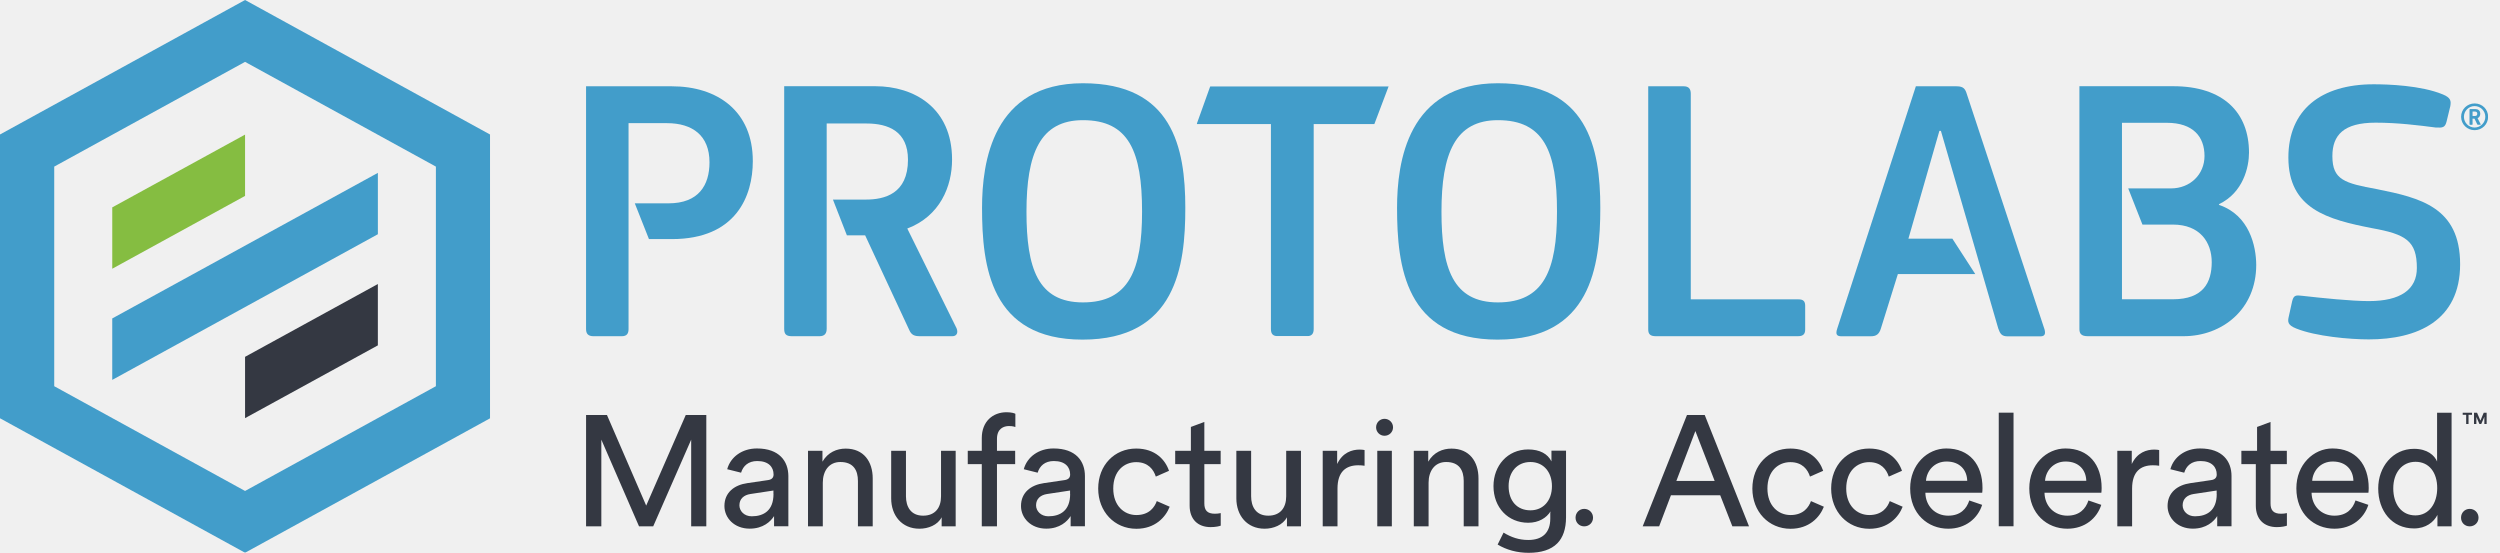
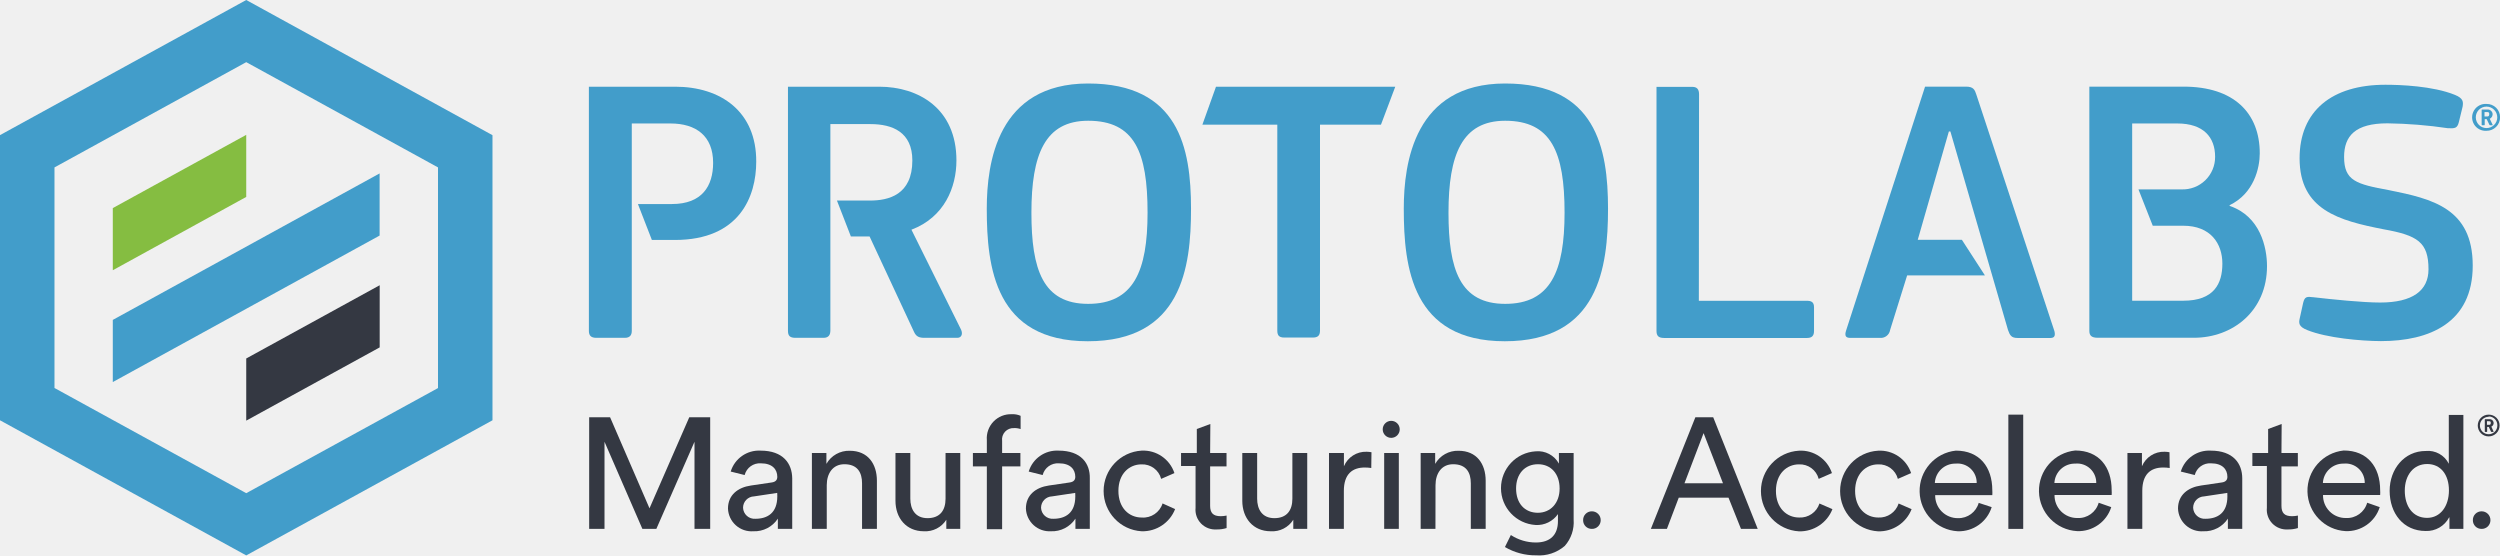
- <svg xmlns="http://www.w3.org/2000/svg" width="208" height="46" viewBox="0 0 208 46" fill="none">
-   <path fill-rule="evenodd" clip-rule="evenodd" d="M206.698 35.279V34.678L206.438 35.279H206.288L206.034 34.684V35.279H205.838V34.338H206.092L206.369 34.996L206.646 34.338H206.889V35.279H206.698ZM205.382 34.511V35.279H205.185V34.511H204.896V34.338H205.671V34.511H205.382ZM205.479 42.338C205.889 42.338 206.214 42.661 206.214 43.071C206.214 43.481 205.889 43.793 205.479 43.793C205.069 43.793 204.758 43.481 204.758 43.071C204.758 42.661 205.069 42.338 205.479 42.338ZM200.963 42.881C202.084 42.881 202.776 41.898 202.776 40.605C202.776 39.311 202.1 38.422 200.974 38.422C199.848 38.422 199.12 39.334 199.12 40.628C199.12 41.922 199.785 42.881 200.963 42.881ZM202.794 42.84C202.494 43.441 201.829 43.967 200.847 43.967C199.005 43.967 197.867 42.505 197.867 40.633C197.867 38.854 199.068 37.342 200.847 37.342C201.957 37.342 202.557 37.89 202.765 38.398V34.338H203.972V43.793H202.794V42.84ZM195.804 40.004C195.782 39.103 195.193 38.398 194.084 38.398C193.05 38.398 192.426 39.195 192.374 40.004H195.804ZM197.047 42.003C196.694 43.111 195.689 43.989 194.222 43.989C192.536 43.989 191.057 42.759 191.057 40.628C191.057 38.652 192.484 37.312 194.06 37.312C195.996 37.312 197.076 38.646 197.076 40.605C197.076 40.76 197.064 40.917 197.052 40.998H192.322C192.345 42.124 193.16 42.904 194.217 42.904C195.233 42.904 195.747 42.343 195.978 41.638L197.047 42.003ZM179.656 38.751C179.47 38.721 179.291 38.711 179.118 38.711C178.084 38.711 177.391 39.258 177.391 40.645V43.793H176.161V37.508H177.363V38.606C177.819 37.641 178.604 37.405 179.24 37.405C179.413 37.405 179.58 37.428 179.644 37.445V38.751H179.656ZM163.673 40.004C163.65 39.103 163.061 38.398 161.952 38.398C160.918 38.398 160.294 39.195 160.242 40.004H163.673ZM164.915 42.003C164.563 43.111 163.558 43.989 162.091 43.989C160.404 43.989 158.926 42.759 158.926 40.628C158.926 38.652 160.352 37.312 161.929 37.312C163.864 37.312 164.944 38.646 164.944 40.605C164.944 40.76 164.932 40.917 164.921 40.998H160.19C160.214 42.124 161.028 42.904 162.085 42.904C163.101 42.904 163.615 42.343 163.846 41.638L164.915 42.003ZM173.579 40.004C173.556 39.103 172.967 38.398 171.858 38.398C170.824 38.398 170.2 39.195 170.148 40.004H173.579ZM174.827 42.003C174.474 43.111 173.469 43.989 172.002 43.989C170.316 43.989 168.837 42.759 168.837 40.628C168.837 38.652 170.263 37.312 171.841 37.312C173.776 37.312 174.856 38.646 174.856 40.605C174.856 40.76 174.844 40.917 174.832 40.998H170.102C170.125 42.124 170.939 42.904 171.996 42.904C173.013 42.904 173.527 42.343 173.758 41.638L174.826 42.003H174.827ZM166.296 43.793V34.332H167.526V43.787H166.296V43.793ZM139.472 40.015H142.66L141.055 35.863L139.472 40.015ZM143.122 41.206H139.022L138.04 43.793H136.671L140.356 34.528H141.834L145.519 43.793H144.133L143.122 41.206ZM131.807 42.338C132.218 42.338 132.541 42.661 132.541 43.071C132.541 43.481 132.218 43.793 131.807 43.793C131.397 43.793 131.085 43.481 131.085 43.071C131.085 42.661 131.397 42.338 131.807 42.338ZM118.858 43.793H117.628V37.508H118.829V38.41C119.285 37.625 120.03 37.324 120.764 37.324C122.265 37.324 123.01 38.41 123.01 39.807V43.793H121.781V40.015C121.781 39.143 121.416 38.439 120.319 38.439C119.354 38.439 118.858 39.207 118.858 40.16V43.793ZM114.589 43.792H115.802V37.508H114.589V43.792ZM115.19 34.846C115.589 34.846 115.901 35.164 115.901 35.556C115.901 35.943 115.589 36.256 115.19 36.256C114.803 36.256 114.491 35.943 114.491 35.556C114.491 35.158 114.803 34.846 115.19 34.846ZM113.544 38.751C113.359 38.721 113.18 38.711 113.007 38.711C111.973 38.711 111.28 39.258 111.28 40.645V43.793H110.05V37.508H111.251V38.606C111.707 37.641 112.492 37.405 113.128 37.405C113.302 37.405 113.469 37.428 113.532 37.445V38.751H113.544ZM76.497 43.989C75.035 43.989 74.146 42.892 74.146 41.466V37.508H75.376V41.286C75.376 42.147 75.769 42.904 76.803 42.904C77.797 42.904 78.293 42.251 78.293 41.298V37.508H79.512V43.793H78.345V43.037C78.01 43.689 77.225 43.989 76.497 43.989ZM105.215 43.989C103.754 43.989 102.864 42.892 102.864 41.466V37.508H104.094V41.286C104.094 42.147 104.487 42.904 105.521 42.904C106.514 42.904 107.011 42.251 107.011 41.298V37.508H108.241V43.793H107.075V43.037C106.728 43.689 105.943 43.989 105.215 43.989ZM100.201 37.508H101.559V38.618H100.201V41.882C100.201 42.453 100.438 42.742 101.079 42.742C101.242 42.742 101.405 42.724 101.565 42.69V43.735C101.461 43.776 101.149 43.856 100.727 43.856C99.658 43.856 98.977 43.204 98.977 42.066V38.618H97.776V37.508H99.081V35.522L100.201 35.106V37.508ZM82.948 38.618V43.793H81.684V38.618H80.517V37.508H81.684V36.452C81.684 35.054 82.614 34.298 83.746 34.298C84.161 34.298 84.427 34.389 84.479 34.43V35.528C84.416 35.505 84.26 35.447 83.942 35.447C83.515 35.447 82.948 35.655 82.948 36.515V37.508H84.462V38.618H82.948ZM68.457 43.793H67.226V37.508H68.428V38.41C68.884 37.625 69.629 37.324 70.363 37.324C71.865 37.324 72.61 38.41 72.61 39.807V43.793H71.38V40.015C71.38 39.143 71.015 38.439 69.918 38.439C68.953 38.439 68.457 39.207 68.457 40.16V43.793ZM57.506 43.793V36.579L54.346 43.793H53.168L50.031 36.579V43.793H48.761V34.528H50.499L53.763 42.066L57.055 34.528H58.765V43.793H57.506Z" fill="#343842" />
-   <path fill-rule="evenodd" clip-rule="evenodd" d="M127.331 42.459C126.222 42.459 125.517 41.674 125.517 40.449C125.517 39.236 126.25 38.439 127.331 38.439C128.388 38.439 129.122 39.236 129.122 40.449C129.122 41.662 128.388 42.459 127.331 42.459ZM129.081 37.509V38.387C128.769 37.764 128.116 37.394 127.146 37.394C125.419 37.394 124.258 38.751 124.258 40.449C124.258 42.223 125.471 43.493 127.146 43.493C128.03 43.493 128.671 43.083 129 42.552L128.983 42.702V43.152C128.983 44.313 128.336 44.926 127.152 44.926C126.366 44.926 125.719 44.694 125.096 44.313L124.604 45.307C125.35 45.757 126.233 45.994 127.186 45.994C128.226 45.994 129.035 45.74 129.56 45.214C130.039 44.734 130.294 44.007 130.294 43.037V37.497H129.081V37.509ZM188.908 37.509H190.265V38.618H188.908V41.882C188.908 42.453 189.145 42.742 189.786 42.742C189.95 42.742 190.112 42.725 190.271 42.69V43.735C190.167 43.776 189.855 43.856 189.434 43.856C188.365 43.856 187.684 43.204 187.684 42.066V38.618H186.482V37.509H187.788V35.522L188.908 35.106V37.509Z" fill="#343842" />
-   <path fill-rule="evenodd" clip-rule="evenodd" d="M184.432 41.102C184.432 42.471 183.623 42.956 182.618 42.956C181.989 42.956 181.596 42.511 181.596 42.042C181.596 41.483 181.989 41.182 182.508 41.102L184.426 40.812V41.102H184.432ZM183.045 37.312C181.815 37.312 180.85 38.017 180.574 39.039L181.728 39.328C181.896 38.763 182.335 38.358 183.075 38.358C184.028 38.358 184.432 38.867 184.432 39.478C184.432 39.699 184.328 39.901 183.947 39.947L182.248 40.196C181.162 40.35 180.342 40.98 180.342 42.1C180.342 43.094 181.162 43.984 182.445 43.984C183.571 43.984 184.195 43.383 184.472 42.938V43.788H185.662V39.605C185.662 38.386 184.928 37.312 183.045 37.312ZM89.036 41.102C89.036 42.471 88.227 42.956 87.223 42.956C86.593 42.956 86.2 42.511 86.2 42.042C86.2 41.483 86.593 41.182 87.113 41.102L89.03 40.812V41.102H89.036ZM87.65 37.312C86.42 37.312 85.455 38.017 85.178 39.039L86.333 39.328C86.5 38.763 86.939 38.358 87.679 38.358C88.632 38.358 89.036 38.867 89.036 39.478C89.036 39.699 88.932 39.901 88.551 39.947L86.853 40.196C85.767 40.35 84.947 40.98 84.947 42.1C84.947 43.094 85.767 43.984 87.049 43.984C88.176 43.984 88.799 43.383 89.077 42.938V43.788H90.266V39.605C90.266 38.386 89.533 37.312 87.65 37.312ZM64.355 41.102C64.355 42.471 63.547 42.956 62.542 42.956C61.912 42.956 61.519 42.511 61.519 42.042C61.519 41.483 61.912 41.182 62.432 41.102L64.35 40.812V41.102H64.355ZM62.975 37.312C61.745 37.312 60.78 38.017 60.503 39.039L61.658 39.328C61.826 38.763 62.265 38.358 63.004 38.358C63.957 38.358 64.361 38.867 64.361 39.478C64.361 39.699 64.257 39.901 63.876 39.947L62.178 40.196C61.092 40.35 60.272 40.98 60.272 42.1C60.272 43.094 61.092 43.984 62.374 43.984C63.501 43.984 64.124 43.383 64.402 42.938V43.788H65.592V39.605C65.586 38.386 64.852 37.312 62.975 37.312Z" fill="#343842" />
-   <path fill-rule="evenodd" clip-rule="evenodd" d="M155.529 42.852C154.507 42.852 153.606 42.078 153.606 40.645C153.606 39.178 154.518 38.45 155.512 38.45C156.511 38.45 156.962 39.069 157.146 39.653L158.244 39.172C157.938 38.26 157.1 37.319 155.512 37.319C153.721 37.319 152.352 38.688 152.352 40.651C152.352 42.557 153.698 43.995 155.529 43.995C157.089 43.995 157.961 43.032 158.301 42.16L157.227 41.691C157.054 42.175 156.615 42.852 155.529 42.852ZM148.973 42.852C147.951 42.852 147.05 42.078 147.05 40.645C147.05 39.178 147.963 38.45 148.956 38.45C149.955 38.45 150.406 39.069 150.591 39.653L151.688 39.172C151.382 38.26 150.545 37.319 148.956 37.319C147.166 37.319 145.797 38.688 145.797 40.651C145.797 42.557 147.142 43.995 148.973 43.995C150.533 43.995 151.405 43.032 151.746 42.16L150.672 41.691C150.498 42.175 150.059 42.852 148.973 42.852ZM94.547 42.852C93.525 42.852 92.623 42.078 92.623 40.645C92.623 39.178 93.536 38.45 94.529 38.45C95.529 38.45 95.979 39.069 96.164 39.653L97.261 39.172C96.955 38.26 96.118 37.319 94.529 37.319C92.739 37.319 91.37 38.688 91.37 40.651C91.37 42.557 92.716 43.995 94.547 43.995C96.106 43.995 96.978 43.032 97.319 42.16L96.245 41.691C96.071 42.175 95.633 42.852 94.547 42.852Z" fill="#343842" />
-   <mask id="mask0" mask-type="alpha" maskUnits="userSpaceOnUse" x="99" y="7" width="109" height="21">
-     <path fill-rule="evenodd" clip-rule="evenodd" d="M99.566 7.179H207.01V27.972H99.566V7.179Z" fill="white" />
-   </mask>
-   <g mask="url(#mask0)">
-     <path fill-rule="evenodd" clip-rule="evenodd" d="M114.347 10.321H109.299V27.372C109.299 27.724 109.172 27.972 108.727 27.972H106.347C105.902 27.972 105.741 27.782 105.741 27.372V10.321H99.566L100.692 7.179H115.536L114.347 10.321ZM205.907 9.282H205.717V9.651H205.907C206 9.651 206.109 9.629 206.109 9.461C206.109 9.322 206.016 9.282 205.907 9.282ZM206.387 10.327C206.404 10.35 206.398 10.38 206.369 10.38H206.167C206.139 10.38 206.115 10.368 206.103 10.339C206.028 10.182 205.959 10.027 205.878 9.871H205.717V10.333C205.717 10.356 205.705 10.384 205.671 10.384H205.509C205.473 10.384 205.463 10.368 205.463 10.333V9.12C205.463 9.086 205.479 9.074 205.52 9.074H205.947C206.155 9.074 206.357 9.183 206.357 9.461C206.357 9.605 206.3 9.761 206.133 9.831L206.387 10.327ZM205.889 8.826C205.397 8.826 204.998 9.225 204.998 9.717C204.998 10.211 205.397 10.61 205.889 10.61C206.381 10.61 206.779 10.212 206.779 9.715C206.779 9.23 206.381 8.826 205.889 8.826ZM205.889 10.83C205.274 10.836 204.77 10.342 204.764 9.726V9.715C204.764 9.097 205.266 8.606 205.889 8.606C206.525 8.606 207.011 9.097 207.011 9.715C207.011 10.344 206.508 10.83 205.889 10.83Z" fill="#429DCA" />
+ <svg xmlns="http://www.w3.org/2000/svg" id="Layer_1" data-name="Layer 1" viewBox="0 0 358.39 79.64">
+   <defs>
+     <style>
+       .cls-1 {
+         fill: #343842;
+       }
+ 
+       .cls-2 {
+         fill: #429dca;
+       }
+ 
+       .cls-3 {
+         fill: #85bd41;
+       }
+     </style>
+   </defs>
+   <g>
+     <g>
+       <g>
+         <g>
+           <g>
+             <path class="cls-1" d="M100.9,77.12V64.63L95.43,77.12h-2L88,64.63V77.12h-2.2v-16h3l5.65,13.05,5.7-13.05h3v16Z" transform="translate(-1.34 -1.3)" />
+             <path class="cls-1" d="M119.86,77.12h-2.13V66.24h2.08V67.8a3.72,3.72,0,0,1,3.35-1.88c2.6,0,3.89,1.88,3.89,4.3v6.9h-2.13V70.58c0-1.51-.63-2.73-2.53-2.73-1.67,0-2.53,1.33-2.53,3Z" transform="translate(-1.34 -1.3)" />
+             <path class="cls-1" d="M145,68.16v9h-2.19v-9h-2V66.24h2V64.41a3.45,3.45,0,0,1,3.57-3.73,2.74,2.74,0,0,1,1.27.23v1.9a2.49,2.49,0,0,0-.93-.14A1.63,1.63,0,0,0,145,64.52v1.72h2.62v1.92Z" transform="translate(-1.34 -1.3)" />
+             <path class="cls-1" d="M174.82,66.24h2.35v1.92h-2.35v5.65c0,1,.41,1.49,1.52,1.49a4.38,4.38,0,0,0,.84-.09V77a4.58,4.58,0,0,1-1.45.2,2.83,2.83,0,0,1-3-3.1v-6h-2.08V66.24h2.26V62.8l1.94-.72Z" transform="translate(-1.34 -1.3)" />
+             <path class="cls-1" d="M183.5,77.46c-2.53,0-4.07-1.9-4.07-4.37V66.24h2.13v6.54c0,1.49.68,2.8,2.47,2.8s2.58-1.13,2.58-2.78V66.24h2.13V77.12h-2V75.81A3.55,3.55,0,0,1,183.5,77.46Z" transform="translate(-1.34 -1.3)" />
+             <path class="cls-1" d="M133.78,77.46c-2.53,0-4.07-1.9-4.07-4.37V66.24h2.13v6.54c0,1.49.68,2.8,2.47,2.8s2.58-1.13,2.58-2.78V66.24H139V77.12h-2V75.81A3.55,3.55,0,0,1,133.78,77.46Z" transform="translate(-1.34 -1.3)" />
+             <path class="cls-1" d="M197.92,68.39a6.37,6.37,0,0,0-.93-.07c-1.79,0-3,.95-3,3.35v5.45h-2.13V66.24H194v1.9a3.4,3.4,0,0,1,3.25-2.08,4.1,4.1,0,0,1,.7.07Z" transform="translate(-1.34 -1.3)" />
+             <path class="cls-1" d="M200.77,61.63a1.22,1.22,0,1,1-1.21,1.23A1.22,1.22,0,0,1,200.77,61.63Zm-1,15.49V66.24h2.1V77.12Z" transform="translate(-1.34 -1.3)" />
+             <path class="cls-1" d="M207.12,77.12H205V66.24h2.08V67.8a3.72,3.72,0,0,1,3.35-1.88c2.6,0,3.89,1.88,3.89,4.3v6.9h-2.13V70.58c0-1.51-.63-2.73-2.53-2.73-1.67,0-2.53,1.33-2.53,3Z" transform="translate(-1.34 -1.3)" />
+             <path class="cls-1" d="M229.54,74.6a1.26,1.26,0,0,1,1.27,1.27,1.24,1.24,0,0,1-1.27,1.25,1.23,1.23,0,0,1-1.25-1.25A1.24,1.24,0,0,1,229.54,74.6Z" transform="translate(-1.34 -1.3)" />
+             <path class="cls-1" d="M249.13,72.64H242l-1.7,4.48H238l6.38-16h2.56l6.38,16h-2.4Zm-6.31-2.06h5.52l-2.78-7.19Z" transform="translate(-1.34 -1.3)" />
+             <path class="cls-1" d="M289.25,77.12V60.74h2.13V77.12Z" transform="translate(-1.34 -1.3)" />
+             <path class="cls-1" d="M304,74a4.93,4.93,0,0,1-4.89,3.44,5.8,5.8,0,0,1-.27-11.56c3.35,0,5.22,2.31,5.22,5.7a4.88,4.88,0,0,1,0,.68h-8.19a3.23,3.23,0,0,0,3.28,3.3,3,3,0,0,0,3.05-2.19Zm-2.15-3.46a2.74,2.74,0,0,0-3-2.78,2.93,2.93,0,0,0-3,2.78Z" transform="translate(-1.34 -1.3)" />
+             <path class="cls-1" d="M286.86,74A4.93,4.93,0,0,1,282,77.46a5.8,5.8,0,0,1-.27-11.56c3.35,0,5.22,2.31,5.22,5.7a4.88,4.88,0,0,1,0,.68h-8.19a3.23,3.23,0,0,0,3.28,3.3A3,3,0,0,0,285,73.39Zm-2.15-3.46a2.74,2.74,0,0,0-3-2.78,2.93,2.93,0,0,0-3,2.78Z" transform="translate(-1.34 -1.3)" />
+             <path class="cls-1" d="M312.38,68.39a6.37,6.37,0,0,0-.93-.07c-1.79,0-3,.95-3,3.35v5.45h-2.13V66.24h2.08v1.9a3.4,3.4,0,0,1,3.25-2.08,4.1,4.1,0,0,1,.7.07Z" transform="translate(-1.34 -1.3)" />
+             <path class="cls-1" d="M342.49,74a4.93,4.93,0,0,1-4.89,3.44,5.8,5.8,0,0,1-.27-11.56c3.35,0,5.22,2.31,5.22,5.7a4.88,4.88,0,0,1,0,.68h-8.19a3.23,3.23,0,0,0,3.28,3.3,3,3,0,0,0,3.05-2.19Zm-2.15-3.46a2.74,2.74,0,0,0-3-2.78,2.93,2.93,0,0,0-3,2.78Z" transform="translate(-1.34 -1.3)" />
+             <path class="cls-1" d="M352.44,75.47a3.64,3.64,0,0,1-3.37,1.95c-3.19,0-5.16-2.53-5.16-5.77,0-3.08,2.08-5.7,5.16-5.7a3.34,3.34,0,0,1,3.32,1.83v-7h2.09V77.12h-2V75.47Zm-3.17.07c1.94,0,3.14-1.7,3.14-3.94s-1.17-3.78-3.12-3.78-3.21,1.58-3.21,3.82S347.23,75.54,349.27,75.54Z" transform="translate(-1.34 -1.3)" />
+             <path class="cls-1" d="M357.09,74.6a1.26,1.26,0,0,1,1.27,1.27,1.24,1.24,0,0,1-1.27,1.25,1.23,1.23,0,0,1-1.25-1.25A1.24,1.24,0,0,1,357.09,74.6Z" transform="translate(-1.34 -1.3)" />
+           </g>
+           <path class="cls-1" d="M328.4,66.24h2.35v1.92H328.4v5.65c0,1,.41,1.49,1.52,1.49a4.38,4.38,0,0,0,.84-.09V77a4.58,4.58,0,0,1-1.45.2,2.83,2.83,0,0,1-3-3.1v-6h-2.08V66.24h2.26V62.8l1.94-.72Z" transform="translate(-1.34 -1.3)" />
+           <path class="cls-1" d="M224.82,66.24v1.52A3.43,3.43,0,0,0,221.48,66a5.29,5.29,0,0,0,0,10.56A3.64,3.64,0,0,0,224.68,75c0,.08,0,.18,0,.26V76c0,2-1.12,3.07-3.17,3.07A6.55,6.55,0,0,1,217.93,78l-.85,1.72a8.61,8.61,0,0,0,4.47,1.19,5.62,5.62,0,0,0,4.11-1.35,5.12,5.12,0,0,0,1.27-3.77V66.24Zm-3,8.57c-1.92,0-3.14-1.36-3.14-3.48s1.27-3.48,3.14-3.48,3.1,1.38,3.1,3.48S223.62,74.81,221.79,74.81Z" transform="translate(-1.34 -1.3)" />
+           <g>
+             <path class="cls-1" d="M110.37,65.9a4.24,4.24,0,0,0-4.28,3l2,.5a2.25,2.25,0,0,1,2.33-1.68c1.65,0,2.35.88,2.35,1.94,0,.38-.18.73-.84.81L109,70.9c-1.88.27-3.3,1.36-3.3,3.3a3.39,3.39,0,0,0,3.64,3.26,4,4,0,0,0,3.51-1.81v1.47h2.06V69.88C114.89,67.76,113.62,65.9,110.37,65.9Zm2.4,6.56c0,2.37-1.4,3.21-3.14,3.21a1.65,1.65,0,0,1-1.77-1.58,1.63,1.63,0,0,1,1.58-1.63l3.32-.5Z" transform="translate(-1.34 -1.3)" />
+             <path class="cls-1" d="M153.09,65.9a4.24,4.24,0,0,0-4.28,3l2,.5a2.25,2.25,0,0,1,2.33-1.68c1.65,0,2.35.88,2.35,1.94,0,.38-.18.73-.84.81l-2.94.43c-1.88.27-3.3,1.36-3.3,3.3A3.39,3.39,0,0,0,152,77.46a4,4,0,0,0,3.51-1.81v1.47h2.06V69.88C157.62,67.76,156.35,65.9,153.09,65.9Zm2.4,6.56c0,2.37-1.4,3.21-3.14,3.21a1.65,1.65,0,0,1-1.77-1.58,1.63,1.63,0,0,1,1.58-1.63l3.32-.5Z" transform="translate(-1.34 -1.3)" />
+             <path class="cls-1" d="M318.25,65.9a4.24,4.24,0,0,0-4.28,3l2,.5a2.25,2.25,0,0,1,2.33-1.68c1.65,0,2.35.88,2.35,1.94,0,.38-.18.73-.84.81l-2.94.43c-1.88.27-3.3,1.36-3.3,3.3a3.39,3.39,0,0,0,3.64,3.26,4,4,0,0,0,3.51-1.81v1.47h2.06V69.88C322.78,67.76,321.51,65.9,318.25,65.9Zm2.4,6.56c0,2.37-1.4,3.21-3.14,3.21a1.65,1.65,0,0,1-1.77-1.58,1.63,1.63,0,0,1,1.58-1.63l3.32-.5Z" transform="translate(-1.34 -1.3)" />
+           </g>
+           <path class="cls-1" d="M165,75.49c-1.77,0-3.33-1.34-3.33-3.82s1.58-3.8,3.3-3.8a2.79,2.79,0,0,1,2.83,2.08l1.9-.83A4.7,4.7,0,0,0,165,65.9a5.79,5.79,0,0,0,0,11.56,5,5,0,0,0,4.8-3.18L168,73.47A2.9,2.9,0,0,1,165,75.49Z" transform="translate(-1.34 -1.3)" />
+           <path class="cls-1" d="M259.26,75.49c-1.77,0-3.33-1.34-3.33-3.82s1.58-3.8,3.3-3.8a2.79,2.79,0,0,1,2.83,2.08l1.9-.83a4.7,4.7,0,0,0-4.73-3.21,5.79,5.79,0,0,0,0,11.56,5,5,0,0,0,4.8-3.18l-1.86-.81A2.9,2.9,0,0,1,259.26,75.49Z" transform="translate(-1.34 -1.3)" />
+           <path class="cls-1" d="M270.61,75.49c-1.77,0-3.33-1.34-3.33-3.82s1.58-3.8,3.3-3.8a2.79,2.79,0,0,1,2.83,2.08l1.9-.83a4.7,4.7,0,0,0-4.73-3.21,5.79,5.79,0,0,0,0,11.56,5,5,0,0,0,4.8-3.18l-1.86-.81A2.9,2.9,0,0,1,270.61,75.49Z" transform="translate(-1.34 -1.3)" />
+         </g>
+         <path class="cls-2" d="M357.8,20.05a1.93,1.93,0,1,1,0-3.85,1.9,1.9,0,0,1,1.94,1.92A1.92,1.92,0,0,1,357.8,20.05Zm0-3.47a1.54,1.54,0,1,0,1.54,1.54A1.55,1.55,0,0,0,357.8,16.58Zm.87,2.6s0,.08,0,.08h-.35a.11.11,0,0,1-.11-.07c-.13-.27-.25-.54-.39-.81h-.28v.8a.07.07,0,0,1-.08.08h-.28c-.06,0-.08,0-.08-.08v-2.1c0-.06,0-.08.1-.08h.74a.69.69,0,0,1,.32,1.32Zm-.83-1.81h-.33V18h.33c.16,0,.35,0,.35-.33S358,17.37,357.83,17.37Z" transform="translate(-1.34 -1.3)" />
+         <path class="cls-2" d="M199.31,19.17h-8.74V48.69c0,.61-.22,1-1,1h-4.12c-.77,0-1-.33-1-1V19.17H173.71l1.95-5.44h25.7Z" transform="translate(-1.34 -1.3)" />
+         <g>
+           <path class="cls-2" d="M157.28,50.22c-13.28,0-14.48-10.57-14.48-19,0-6.56,1.52-17.95,14.53-17.95s14.75,9.27,14.75,17.95C172.09,39.65,170.73,50.22,157.28,50.22Zm.05-31.61c-6.18,0-8.13,4.82-8.13,13.18,0,8.13,1.63,13.07,8.13,13.07s8.52-4.66,8.52-13.07C165.85,23.11,164,18.61,157.33,18.61Z" transform="translate(-1.34 -1.3)" />
+           <path class="cls-2" d="M217.06,50.22c-13.28,0-14.48-10.57-14.48-19,0-6.56,1.52-17.95,14.53-17.95s14.75,9.27,14.75,17.95C231.86,39.65,230.51,50.22,217.06,50.22Zm.06-31.61c-6.18,0-8.13,4.82-8.13,13.18,0,8.13,1.63,13.07,8.13,13.07s8.51-4.66,8.51-13.07C225.63,23.11,223.73,18.61,217.11,18.61Z" transform="translate(-1.34 -1.3)" />
+           <path class="cls-2" d="M244.88,44.42h15.51c.65,0,1,.22,1,.92v3.41c0,.65-.27,1-1,1h-20.5c-.81,0-1.08-.33-1.08-1v-35h5.1c.7,0,1,.33,1,1.09Z" transform="translate(-1.34 -1.3)" />
+         </g>
+         <path class="cls-2" d="M295.85,48.76,284.66,14.86c-.22-.71-.44-1.14-1.47-1.14h-5.88L266,48.65c-.27.81-.05,1.09.6,1.09h4.24a1.35,1.35,0,0,0,1.46-1.14l2.44-7.82h11.15l-3.3-5.1h-6.33l4.46-15.53h.22l8.26,28.46c.27.76.49,1.14,1.35,1.14h4.78C295.9,49.73,296,49.36,295.85,48.76Z" transform="translate(-1.34 -1.3)" />
+         <path class="cls-2" d="M321,30.83l-.05-.11c3.53-1.68,4.34-5.38,4.34-7.44,0-5.76-3.69-9.56-10.91-9.56H300.86v35c0,.65.27,1,1.2,1h13.79c5.59,0,10.48-3.86,10.48-10.27C326.33,36.75,325.35,32.3,321,30.83Zm-6.68,13.58H307V19h6.46c3.8,0,5.43,2,5.43,4.78a4.64,4.64,0,0,1-4.83,4.67h-6.16l2.05,5.21h4.38c3.91,0,5.6,2.55,5.6,5.43S318.73,44.41,314.33,44.41Z" transform="translate(-1.34 -1.3)" />
+         <path class="cls-2" d="M139.13,48.59,132,34.23c4.72-1.79,6.45-6.07,6.45-9.93,0-7.48-5.48-10.57-11.06-10.57H114.3v35c0,.7.27,1,1.08,1h4c.76,0,1-.43,1-1.08V19.09h5.75c3.14,0,6,1.14,6,5.21,0,4.94-3.41,5.75-6.07,5.75h-4.74l2,5.15H126l6.34,13.61c.33.76.76.92,1.57.92h4.66C139.13,49.73,139.4,49.25,139.13,48.59Z" transform="translate(-1.34 -1.3)" />
+         <path class="cls-2" d="M98.13,13.73H85.76v35c0,.7.33,1,1.08,1h4.07c.76,0,1-.43,1-1V19h5.53c3.69,0,6.13,1.79,6.13,5.64,0,3.31-1.57,5.91-5.91,5.91H92.79l2,5.15h3.3c9.28,0,11.66-6.24,11.66-11.22C109.79,17.31,104.69,13.73,98.13,13.73Z" transform="translate(-1.34 -1.3)" />
+         <path class="cls-2" d="M332.1,48.62c-1.24-.49-1.24-1-1.08-1.68l.49-2.22c.22-.92.54-.92,1.46-.81,2.81.32,7.09.76,9.58.76,4.6,0,6.93-1.68,6.93-4.76,0-3.9-1.57-4.87-6.44-5.74C336.65,32.92,331,31.41,331,24c0-6.82,4.65-10.55,12.29-10.55,2.06,0,6.82.16,10,1.46,1.19.49,1.19,1,1.08,1.68l-.54,2.22c-.22.87-.54.92-1.57.87a65.17,65.17,0,0,0-8.66-.7c-4.6,0-6.22,1.79-6.22,4.82,0,3.41,1.73,3.9,6.44,4.76,6.22,1.25,12,2.6,12,10.82s-6.22,10.82-13.15,10.82C339.84,50.19,334.92,49.76,332.1,48.62Z" transform="translate(-1.34 -1.3)" />
+       </g>
+       <g>
+         <path class="cls-2" d="M36.64,80.92,1.34,61.55V20.67L36.64,1.3l35.3,19.38V61.55Zm-27.49-24L36.64,72,64.13,56.93V25.3L36.64,10.21,9.15,25.3Z" transform="translate(-1.34 -1.3)" />
+         <g>
+           <polygon class="cls-3" points="35.3 28.23 35.3 19.33 16.17 29.83 16.17 38.74 35.3 28.23" />
+           <polygon class="cls-1" points="54.43 49.8 54.43 40.89 35.3 51.39 35.3 60.3 54.43 49.8" />
+           <polygon class="cls-2" points="54.42 24.86 16.17 45.86 16.17 54.77 54.42 33.77 54.42 24.86" />
+         </g>
+       </g>
+     </g>
+     <path class="cls-1" d="M358.1,63.86a1.56,1.56,0,1,1,0-3.12,1.54,1.54,0,0,1,1.57,1.56A1.56,1.56,0,0,1,358.1,63.86Zm0-2.81a1.25,1.25,0,1,0,1.25,1.25A1.25,1.25,0,0,0,358.1,61Zm.7,2.1s0,.07,0,.07h-.28a.09.09,0,0,1-.09-.06c-.1-.22-.2-.43-.31-.66h-.23v.65a.06.06,0,0,1-.06.07h-.22s-.06,0-.06-.07v-1.7s0-.06.08-.06h.6a.56.56,0,0,1,.26,1.07Zm-.67-1.47h-.27v.52h.27c.13,0,.28,0,.28-.27S358.28,61.69,358.12,61.69Z" transform="translate(-1.34 -1.3)" />
  </g>
-   <path fill-rule="evenodd" clip-rule="evenodd" d="M140.667 24.906H149.625C150.001 24.906 150.191 25.033 150.191 25.437V27.407C150.191 27.782 150.036 27.972 149.597 27.972H137.756C137.288 27.972 137.132 27.782 137.132 27.407V7.179H140.078C140.482 7.179 140.673 7.37 140.673 7.809V24.906H140.667ZM124.627 9.998C121.058 9.998 119.931 12.782 119.931 17.611C119.931 22.306 120.873 25.16 124.627 25.16C128.451 25.16 129.542 22.468 129.542 17.611C129.548 12.597 128.451 9.998 124.627 9.998ZM124.598 28.256C116.928 28.256 116.235 22.15 116.235 17.293C116.235 13.504 117.113 6.926 124.627 6.926C132.078 6.926 133.146 12.279 133.146 17.293C133.146 22.15 132.367 28.256 124.598 28.256ZM90.099 9.998C86.529 9.998 85.403 12.782 85.403 17.611C85.403 22.306 86.344 25.16 90.099 25.16C93.922 25.16 95.02 22.468 95.02 17.611C95.02 12.597 93.922 9.998 90.099 9.998ZM90.07 28.256C82.399 28.256 81.706 22.15 81.706 17.293C81.706 13.504 82.584 6.926 90.099 6.926C97.555 6.926 98.618 12.279 98.618 17.293C98.624 22.15 97.838 28.256 90.07 28.256Z" fill="#429DCA" />
-   <path fill-rule="evenodd" clip-rule="evenodd" d="M170.107 27.413L163.644 7.838C163.517 7.428 163.39 7.18 162.795 7.18H159.399L152.854 27.35C152.698 27.817 152.825 27.978 153.201 27.978H155.65C156.089 27.978 156.343 27.823 156.493 27.32L157.902 22.804H164.343L162.437 19.857H158.78L161.357 10.888H161.483L166.254 27.326C166.41 27.765 166.538 27.984 167.034 27.984H169.795C170.136 27.973 170.199 27.76 170.107 27.413Z" fill="#429DCA" />
-   <path fill-rule="evenodd" clip-rule="evenodd" d="M180.781 24.9H176.548V10.217H180.279C182.473 10.217 183.415 11.379 183.415 12.978C183.415 14.514 182.225 15.675 180.625 15.675H177.067L178.251 18.685H180.781C183.04 18.685 184.016 20.158 184.016 21.821C184.01 23.491 183.323 24.9 180.781 24.9ZM184.64 17.056L184.611 16.993C186.65 16.022 187.117 13.885 187.117 12.695C187.117 9.369 184.987 7.173 180.816 7.173H173.007V27.378C173.007 27.754 173.163 27.972 173.7 27.972H181.665C184.894 27.972 187.718 25.743 187.718 22.041C187.712 20.475 187.147 17.905 184.64 17.056Z" fill="#429DCA" />
-   <path fill-rule="evenodd" clip-rule="evenodd" d="M79.587 27.314L75.486 19.014C78.212 17.98 79.212 15.508 79.212 13.279C79.212 8.959 76.046 7.173 72.823 7.173H65.245V27.377C65.245 27.782 65.401 27.972 65.869 27.972H68.185C68.624 27.972 68.78 27.724 68.78 27.349V10.275H72.101C73.915 10.275 75.544 10.933 75.544 13.285C75.544 16.137 73.574 16.605 72.038 16.605H69.3L70.461 19.58H71.98L75.642 27.441C75.833 27.88 76.081 27.972 76.549 27.972H79.24C79.587 27.972 79.743 27.695 79.587 27.314Z" fill="#429DCA" />
-   <path fill-rule="evenodd" clip-rule="evenodd" d="M55.905 7.18H48.76V27.378C48.76 27.783 48.951 27.973 49.384 27.973H51.735C52.174 27.973 52.295 27.725 52.295 27.378V10.247H55.489C57.621 10.247 59.03 11.281 59.03 13.504C59.03 15.416 58.123 16.918 55.616 16.918H52.815L53.993 19.893H55.9C61.259 19.893 62.634 16.288 62.634 13.412C62.64 9.247 59.694 7.18 55.905 7.18Z" fill="#429DCA" />
-   <path fill-rule="evenodd" clip-rule="evenodd" d="M191.045 27.332C190.328 27.049 190.328 26.771 190.421 26.361L190.704 25.079C190.831 24.548 191.016 24.548 191.547 24.611C193.17 24.796 195.643 25.051 197.081 25.051C199.737 25.051 201.083 24.08 201.083 22.301C201.083 20.049 200.177 19.488 197.363 18.985C193.673 18.264 190.393 17.392 190.393 13.105C190.393 9.167 193.078 7.012 197.491 7.012C198.681 7.012 201.43 7.104 203.243 7.855C203.931 8.139 203.931 8.416 203.867 8.826L203.556 10.108C203.429 10.61 203.243 10.64 202.649 10.61C201.239 10.426 199.489 10.206 197.647 10.206C194.989 10.206 194.054 11.24 194.054 12.99C194.054 14.96 195.054 15.243 197.774 15.739C201.366 16.462 204.682 17.241 204.682 21.989C204.682 26.708 201.089 28.238 197.086 28.238C195.516 28.238 192.674 27.99 191.045 27.332Z" fill="#429DCA" />
-   <mask id="mask1" mask-type="alpha" maskUnits="userSpaceOnUse" x="0" y="-1" width="41" height="47">
-     <path fill-rule="evenodd" clip-rule="evenodd" d="M0 -9.91821e-05H40.778V45.988H0V-9.91821e-05Z" fill="white" />
-   </mask>
-   <g mask="url(#mask1)">
-     <path fill-rule="evenodd" clip-rule="evenodd" d="M4.511 32.132L20.389 40.848L36.267 32.132V13.862L20.389 5.147L4.511 13.862V32.132ZM20.389 45.988L0 34.8V11.189L20.389 -0L40.778 11.195V34.8L20.389 45.988Z" fill="#429DCA" />
-   </g>
-   <path fill-rule="evenodd" clip-rule="evenodd" d="M31.439 14.382L9.339 26.494V31.607L31.439 19.488V14.382Z" fill="#429DCA" />
-   <path fill-rule="evenodd" clip-rule="evenodd" d="M9.34 17.253V22.358L20.389 16.3V11.199L9.34 17.253Z" fill="#85BD41" />
-   <path fill-rule="evenodd" clip-rule="evenodd" d="M31.438 28.735V23.63L20.389 29.688V34.789L31.438 28.735Z" fill="#343842" />
</svg>
